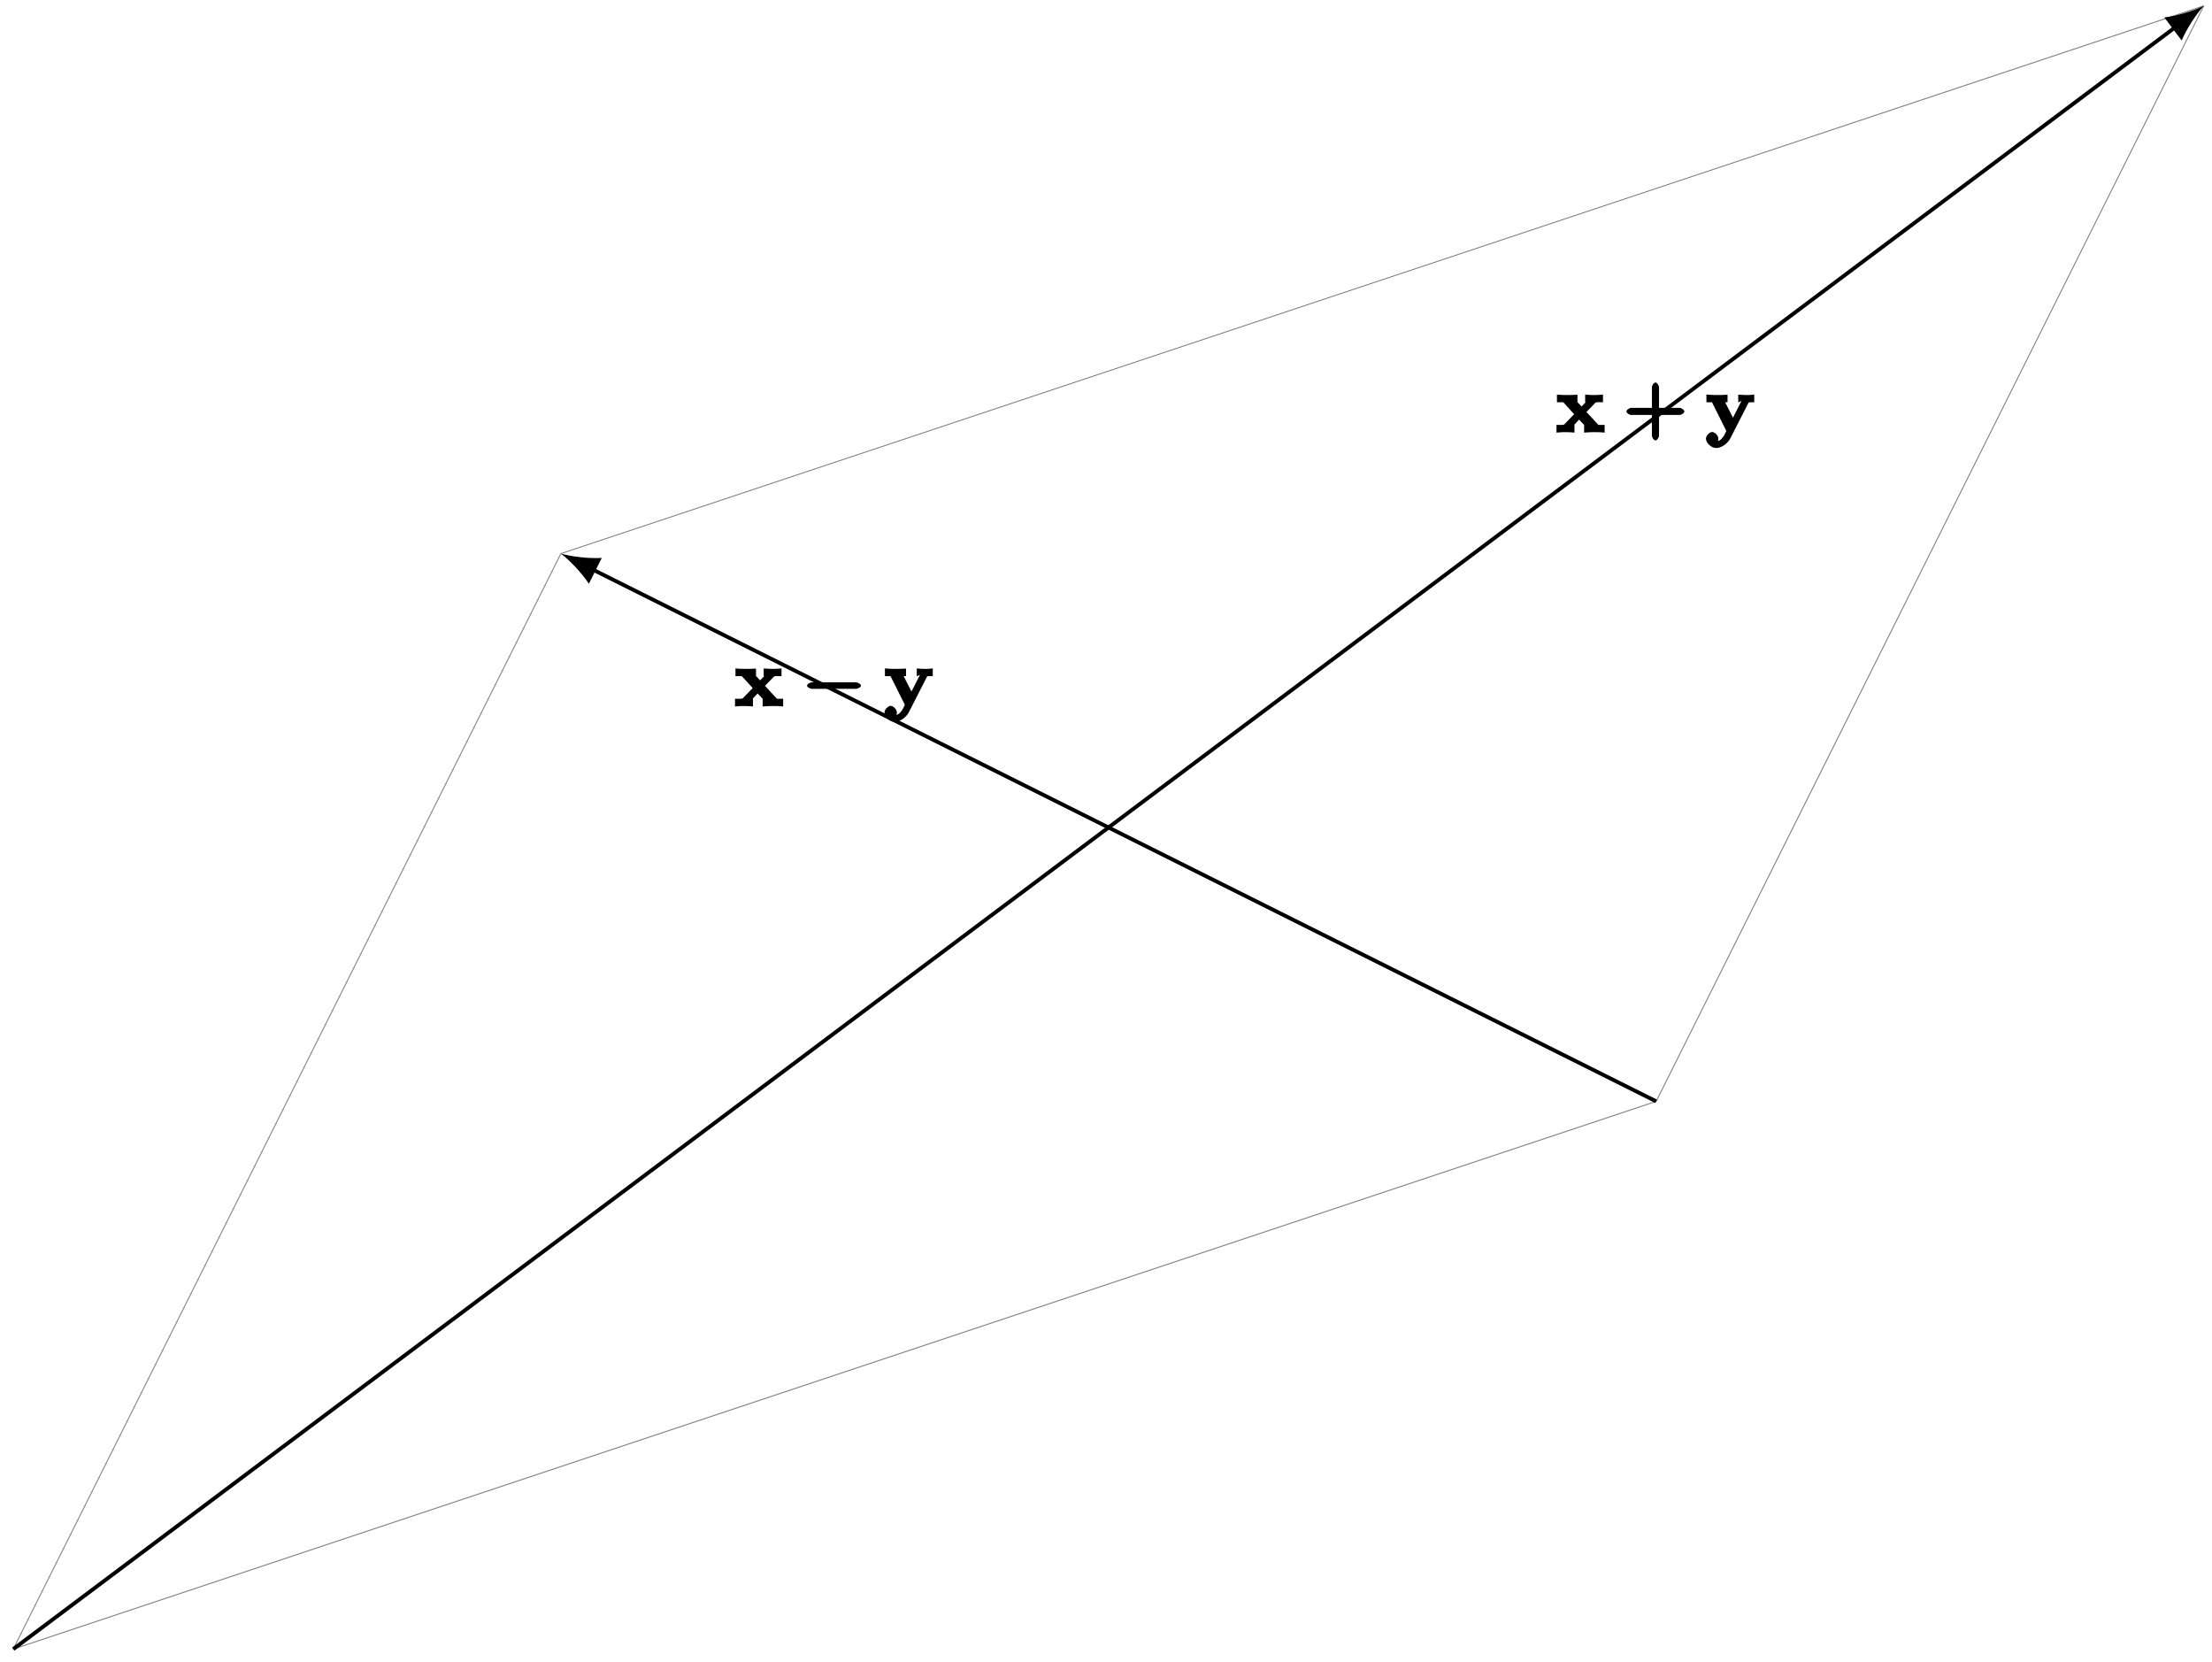
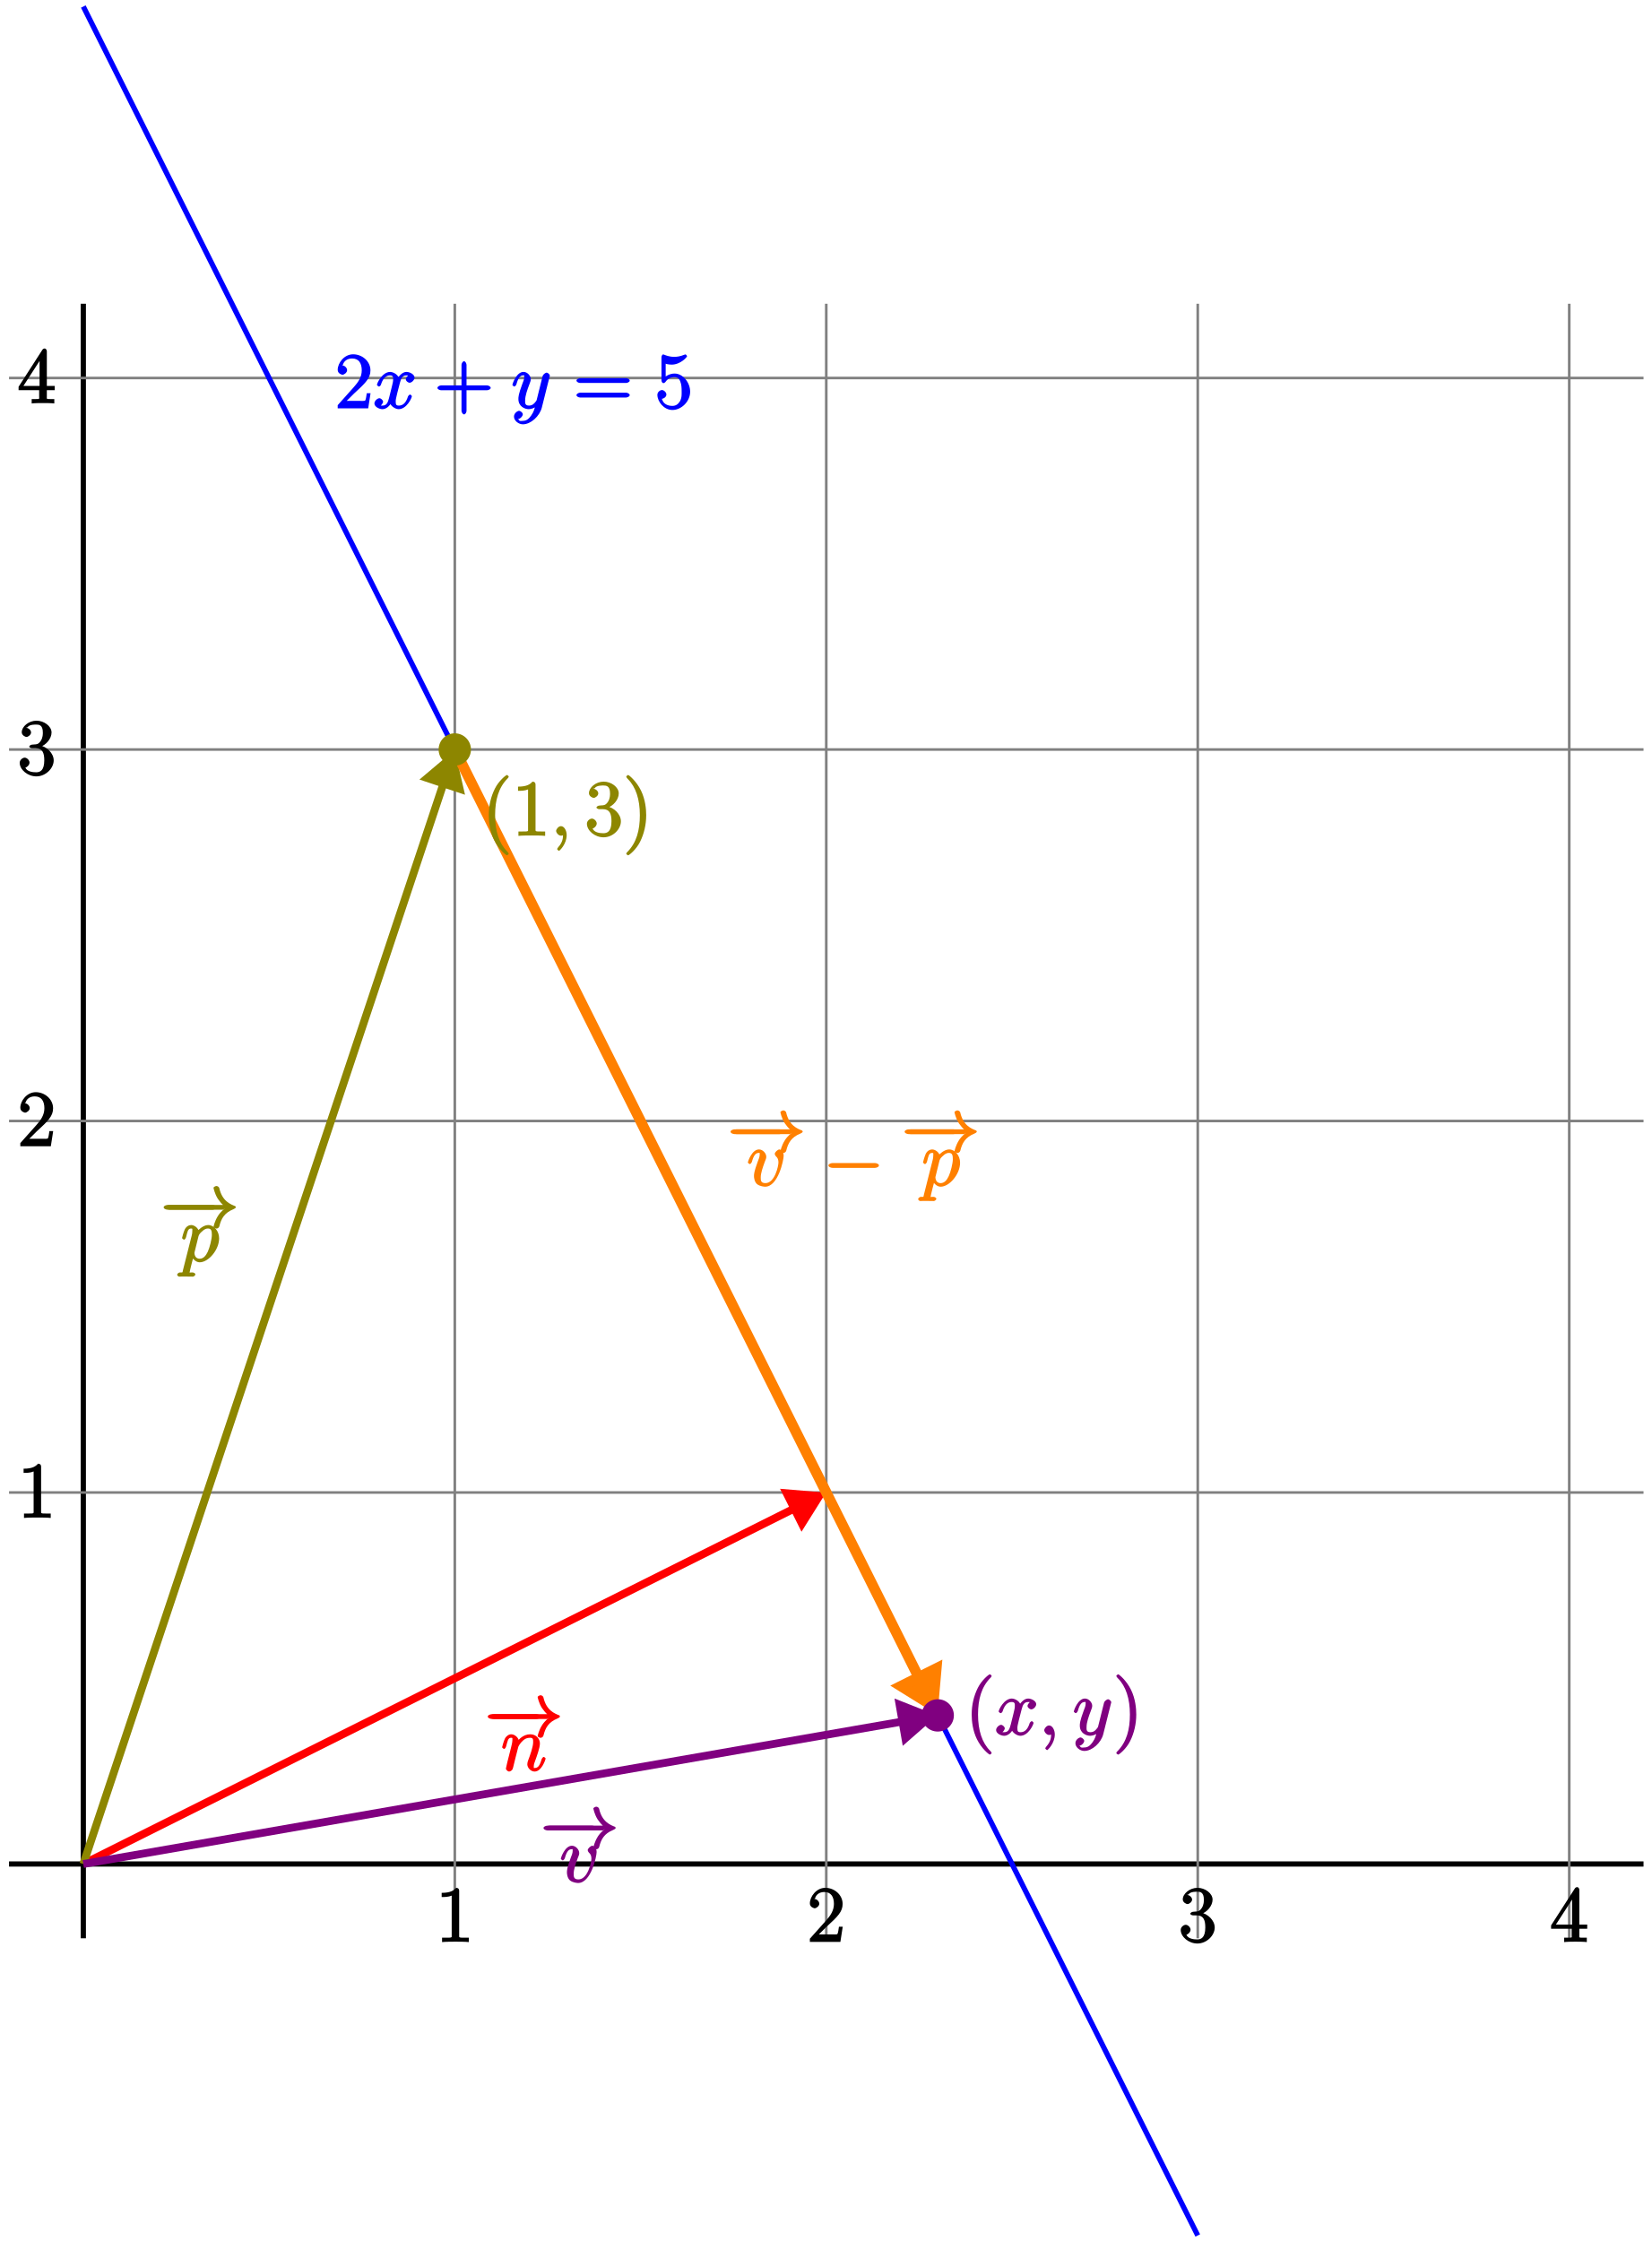
- <svg xmlns="http://www.w3.org/2000/svg" xmlns:xlink="http://www.w3.org/1999/xlink" width="229pt" height="172pt" viewBox="0 0 229 172" version="1.1">
+ <svg xmlns="http://www.w3.org/2000/svg" xmlns:xlink="http://www.w3.org/1999/xlink" width="252pt" height="342pt" viewBox="0 0 252 342" version="1.1">
  <defs>
    <g>
      <symbol overflow="visible" id="glyph0-0">
        <path style="stroke:none;" d="" />
      </symbol>
      <symbol overflow="visible" id="glyph0-1">
-         <path style="stroke:none;" d="M 3.062 -2 L 4.078 -3.047 C 4.203 -3.172 4.344 -3.125 4.891 -3.125 L 4.891 -3.922 C 4.516 -3.875 4.156 -3.875 4 -3.875 C 3.922 -3.875 3.469 -3.875 3.047 -3.922 L 3.047 -3.125 C 3.266 -3.125 3.266 -3.281 3.266 -3.234 C 3.266 -3.219 3.25 -3.297 3.25 -3.281 L 2.672 -2.688 L 2.266 -3.125 L 2.25 -3.125 L 2.25 -3.906 C 1.656 -3.875 1.547 -3.875 1.156 -3.875 C 1.016 -3.875 0.547 -3.875 0.125 -3.922 L 0.125 -3.125 L 0.781 -3.125 L 1.906 -1.891 L 0.922 -0.875 C 0.828 -0.781 0.859 -0.781 0.359 -0.781 L 0.078 -0.781 L 0.078 0.016 C 0.469 -0.031 0.844 -0.031 0.984 -0.031 C 1.031 -0.031 1.516 -0.031 1.938 0.016 L 1.938 -0.781 C 1.656 -0.781 1.703 -0.766 1.812 -0.688 L 2.422 -1.328 L 2.938 -0.781 L 2.938 0.016 C 3.547 -0.031 3.656 -0.031 4.047 -0.031 C 4.156 -0.031 4.656 -0.031 5.062 0.016 L 5.062 -0.781 L 4.422 -0.781 L 3.172 -2.125 Z M 3.062 -2 " />
+         <path style="stroke:none;" d="M 3.594 -7.812 C 3.594 -8.078 3.438 -8.25 3.125 -8.25 C 2.797 -7.875 2.312 -7.484 0.922 -7.484 L 0.922 -6.844 C 1.359 -6.844 1.953 -6.844 2.453 -7.062 L 2.453 -1.062 C 2.453 -0.641 2.578 -0.641 1.531 -0.641 L 0.984 -0.641 L 0.984 0.031 C 1.484 -0.031 2.641 -0.031 3.031 -0.031 C 3.438 -0.031 4.578 -0.031 5.062 0.031 L 5.062 -0.641 L 4.531 -0.641 C 3.484 -0.641 3.594 -0.641 3.594 -1.062 Z M 3.594 -7.812 " />
      </symbol>
      <symbol overflow="visible" id="glyph0-2">
-         <path style="stroke:none;" d="M 4.422 -3.016 C 4.5 -3.141 4.422 -3.125 5.047 -3.125 L 5.047 -3.922 C 4.609 -3.875 4.594 -3.875 4.25 -3.875 C 4.188 -3.875 3.766 -3.875 3.391 -3.922 L 3.391 -3.125 C 3.531 -3.125 3.719 -3.312 3.719 -3.234 C 3.719 -3.203 3.734 -3.281 3.719 -3.25 L 2.844 -1.531 L 2.031 -3.125 L 2.281 -3.125 L 2.281 -3.906 C 1.688 -3.875 1.516 -3.875 1.172 -3.875 C 0.984 -3.875 0.562 -3.875 0.094 -3.922 L 0.094 -3.125 L 0.672 -3.125 L 2.156 -0.156 C 1.844 0.5 1.828 0.453 1.766 0.531 C 1.469 0.922 1.234 0.906 1.094 0.906 C 1.031 0.906 1 0.891 1.328 1.031 C 1.219 1.094 1.328 0.812 1.328 0.625 C 1.328 0.312 0.953 -0.047 0.688 -0.047 C 0.438 -0.047 0.047 0.312 0.047 0.641 C 0.047 1.062 0.578 1.609 1.094 1.609 C 1.859 1.609 2.438 0.875 2.547 0.656 Z M 4.422 -3.016 " />
+         <path style="stroke:none;" d="M 5.266 -2.312 L 4.859 -2.312 C 4.797 -1.953 4.75 -1.406 4.625 -1.203 C 4.547 -1.094 3.984 -1.141 3.625 -1.141 L 1.406 -1.141 L 1.516 -0.891 C 1.844 -1.156 2.562 -1.922 2.875 -2.219 C 4.703 -3.891 5.422 -4.609 5.422 -5.797 C 5.422 -7.172 4.172 -8.25 2.781 -8.25 C 1.406 -8.25 0.422 -6.906 0.422 -5.875 C 0.422 -5.266 1.109 -5.125 1.141 -5.125 C 1.406 -5.125 1.859 -5.453 1.859 -5.828 C 1.859 -6.172 1.484 -6.547 1.141 -6.547 C 1.047 -6.547 1.016 -6.547 1.203 -6.609 C 1.359 -7.203 1.859 -7.609 2.625 -7.609 C 3.641 -7.609 4.094 -6.891 4.094 -5.797 C 4.094 -4.781 3.562 -4 2.875 -3.234 L 0.422 -0.484 L 0.422 0 L 5.078 0 L 5.438 -2.312 Z M 5.266 -2.312 " />
+       </symbol>
+       <symbol overflow="visible" id="glyph0-3">
+         <path style="stroke:none;" d="M 2.203 -4.594 C 2 -4.578 1.781 -4.406 1.781 -4.297 C 1.781 -4.188 2.016 -4.047 2.219 -4.047 L 2.766 -4.047 C 3.797 -4.047 4.078 -3.344 4.078 -2.203 C 4.078 -0.641 3.438 -0.375 2.844 -0.375 C 2.266 -0.375 1.453 -0.484 1.188 -1.094 C 1.328 -1.078 1.828 -1.438 1.828 -1.859 C 1.828 -2.219 1.422 -2.609 1.094 -2.609 C 0.797 -2.609 0.328 -2.281 0.328 -1.828 C 0.328 -0.766 1.547 0.25 2.875 0.25 C 4.297 0.25 5.516 -0.984 5.516 -2.188 C 5.516 -3.281 4.469 -4.297 3.328 -4.5 L 3.328 -4.203 C 4.359 -4.5 5.188 -5.516 5.188 -6.453 C 5.188 -7.406 4.047 -8.25 2.891 -8.25 C 1.703 -8.25 0.641 -7.359 0.641 -6.484 C 0.641 -6.016 1.188 -5.766 1.359 -5.766 C 1.609 -5.766 2.062 -6.094 2.062 -6.453 C 2.062 -6.844 1.609 -7.156 1.344 -7.156 C 1.281 -7.156 1.25 -7.156 1.531 -7.25 C 1.781 -7.703 2.797 -7.656 2.859 -7.656 C 3.25 -7.656 3.859 -7.625 3.859 -6.453 C 3.859 -6.234 3.875 -5.672 3.531 -5.156 C 3.172 -4.625 2.875 -4.641 2.562 -4.625 Z M 2.203 -4.594 " />
+       </symbol>
+       <symbol overflow="visible" id="glyph0-4">
+         <path style="stroke:none;" d="M 4.469 -7.922 C 4.469 -8.156 4.312 -8.359 4.141 -8.359 C 4.047 -8.359 3.891 -8.312 3.797 -8.172 L 0.156 -2.516 L 0.156 -2 L 3.297 -2 L 3.297 -1.047 C 3.297 -0.609 3.438 -0.641 2.562 -0.641 L 2.156 -0.641 L 2.156 0.031 C 2.609 -0.031 3.547 -0.031 3.891 -0.031 C 4.219 -0.031 5.172 -0.031 5.609 0.031 L 5.609 -0.641 L 5.219 -0.641 C 4.344 -0.641 4.469 -0.609 4.469 -1.047 L 4.469 -2 L 5.672 -2 L 5.672 -2.641 L 4.469 -2.641 Z M 3.359 -7 L 3.359 -2.641 L 0.891 -2.641 L 3.641 -6.891 Z M 3.359 -7 " />
+       </symbol>
+       <symbol overflow="visible" id="glyph0-5">
+         <path style="stroke:none;" d="M 4.766 -2.766 L 8.062 -2.766 C 8.234 -2.766 8.609 -2.906 8.609 -3.125 C 8.609 -3.344 8.25 -3.5 8.062 -3.5 L 4.922 -3.5 L 4.922 -6.641 C 4.922 -6.812 4.766 -7.188 4.547 -7.188 C 4.328 -7.188 4.156 -6.828 4.156 -6.641 L 4.156 -3.5 L 1.031 -3.5 C 0.859 -3.5 0.484 -3.344 0.484 -3.125 C 0.484 -2.906 0.844 -2.766 1.031 -2.766 L 4.156 -2.766 L 4.156 0.391 C 4.156 0.562 4.328 0.922 4.547 0.922 C 4.766 0.922 4.922 0.578 4.922 0.391 L 4.922 -2.766 Z M 4.766 -2.766 " />
+       </symbol>
+       <symbol overflow="visible" id="glyph0-6">
+         <path style="stroke:none;" d="M 8.062 -3.875 C 8.234 -3.875 8.609 -4.016 8.609 -4.234 C 8.609 -4.453 8.25 -4.609 8.062 -4.609 L 1.031 -4.609 C 0.859 -4.609 0.484 -4.453 0.484 -4.25 C 0.484 -4.016 0.844 -3.875 1.031 -3.875 Z M 8.062 -1.656 C 8.234 -1.656 8.609 -1.797 8.609 -2.016 C 8.609 -2.234 8.25 -2.391 8.062 -2.391 L 1.031 -2.391 C 0.859 -2.391 0.484 -2.234 0.484 -2.016 C 0.484 -1.797 0.844 -1.656 1.031 -1.656 Z M 8.062 -1.656 " />
+       </symbol>
+       <symbol overflow="visible" id="glyph0-7">
+         <path style="stroke:none;" d="M 1.531 -6.844 C 2.047 -6.688 2.469 -6.672 2.594 -6.672 C 3.938 -6.672 4.953 -7.812 4.953 -7.969 C 4.953 -8.016 4.781 -8.234 4.703 -8.234 C 4.688 -8.234 4.656 -8.234 4.547 -8.188 C 3.891 -7.906 3.312 -7.859 3 -7.859 C 2.219 -7.859 1.656 -8.109 1.422 -8.203 C 1.344 -8.234 1.312 -8.234 1.297 -8.234 C 1.203 -8.234 1.047 -8.016 1.047 -7.812 L 1.047 -4.266 C 1.047 -4.047 1.203 -3.844 1.344 -3.844 C 1.406 -3.844 1.531 -3.891 1.656 -4.031 C 1.984 -4.516 2.438 -4.766 3.031 -4.766 C 3.672 -4.766 3.812 -4.328 3.906 -4.125 C 4.109 -3.656 4.125 -3.078 4.125 -2.625 C 4.125 -2.156 4.172 -1.594 3.844 -1.047 C 3.578 -0.625 3.234 -0.375 2.703 -0.375 C 1.906 -0.375 1.297 -0.75 1.141 -1.391 C 0.984 -1.453 1.047 -1.453 1.109 -1.453 C 1.312 -1.453 1.797 -1.703 1.797 -2.109 C 1.797 -2.453 1.406 -2.797 1.109 -2.797 C 0.891 -2.797 0.422 -2.531 0.422 -2.062 C 0.422 -1.047 1.406 0.25 2.719 0.25 C 4.078 0.25 5.422 -1.031 5.422 -2.547 C 5.422 -3.969 4.297 -5.312 3.047 -5.312 C 2.359 -5.312 1.719 -4.953 1.406 -4.625 L 1.688 -4.516 L 1.688 -6.797 Z M 1.531 -6.844 " />
+       </symbol>
+       <symbol overflow="visible" id="glyph0-8">
+         <path style="stroke:none;" d="M 4.047 2.766 C 4.047 2.719 4 2.594 3.797 2.391 C 2.594 1.188 1.969 -0.688 1.969 -3.125 C 1.969 -5.438 2.484 -7.328 3.875 -8.734 C 4 -8.844 4.047 -8.984 4.047 -9.016 C 4.047 -9.078 3.828 -9.266 3.781 -9.266 C 3.625 -9.266 2.516 -8.359 1.938 -7.188 C 1.328 -5.969 1 -4.594 1 -3.125 C 1 -2.062 1.172 -0.641 1.797 0.641 C 2.5 2.078 3.641 3 3.781 3 C 3.828 3 4.047 2.828 4.047 2.766 Z M 4.047 2.766 " />
+       </symbol>
+       <symbol overflow="visible" id="glyph0-9">
+         <path style="stroke:none;" d="M 3.531 -3.125 C 3.531 -4.031 3.406 -5.516 2.734 -6.891 C 2.031 -8.328 0.891 -9.266 0.766 -9.266 C 0.719 -9.266 0.484 -9.078 0.484 -9.016 C 0.484 -8.984 0.531 -8.844 0.734 -8.641 C 1.938 -7.438 2.562 -5.562 2.562 -3.125 C 2.562 -0.812 2.047 1.078 0.656 2.484 C 0.531 2.594 0.484 2.719 0.484 2.766 C 0.484 2.828 0.719 3 0.766 3 C 0.922 3 2.016 2.109 2.594 0.938 C 3.203 -0.281 3.531 -1.688 3.531 -3.125 Z M 3.531 -3.125 " />
      </symbol>
      <symbol overflow="visible" id="glyph1-0">
        <path style="stroke:none;" d="" />
      </symbol>
      <symbol overflow="visible" id="glyph1-1">
-         <path style="stroke:none;" d="M 5.562 -1.812 C 5.703 -1.812 6.078 -1.953 6.078 -2.141 C 6.078 -2.328 5.703 -2.484 5.562 -2.484 L 1 -2.484 C 0.875 -2.484 0.5 -2.328 0.5 -2.141 C 0.5 -1.953 0.875 -1.812 1 -1.812 Z M 5.562 -1.812 " />
+         <path style="stroke:none;" d="M 5.672 -5.172 C 5.281 -5.109 4.969 -4.656 4.969 -4.438 C 4.969 -4.141 5.359 -3.906 5.531 -3.906 C 5.891 -3.906 6.297 -4.359 6.297 -4.688 C 6.297 -5.188 5.562 -5.562 5.062 -5.562 C 4.344 -5.562 3.766 -4.703 3.656 -4.469 L 3.984 -4.469 C 3.703 -5.359 2.812 -5.562 2.594 -5.562 C 1.375 -5.562 0.562 -3.844 0.562 -3.578 C 0.562 -3.531 0.781 -3.328 0.859 -3.328 C 0.953 -3.328 1.094 -3.438 1.156 -3.578 C 1.562 -4.922 2.219 -5.031 2.562 -5.031 C 3.094 -5.031 3.031 -4.672 3.031 -4.391 C 3.031 -4.125 2.969 -3.844 2.828 -3.281 L 2.422 -1.641 C 2.234 -0.922 2.062 -0.422 1.422 -0.422 C 1.359 -0.422 1.172 -0.375 0.922 -0.531 L 0.812 -0.281 C 1.25 -0.359 1.5 -0.859 1.5 -1 C 1.5 -1.25 1.156 -1.547 0.938 -1.547 C 0.641 -1.547 0.172 -1.141 0.172 -0.75 C 0.172 -0.25 0.891 0.125 1.406 0.125 C 1.984 0.125 2.5 -0.375 2.75 -0.859 L 2.469 -0.969 C 2.672 -0.266 3.438 0.125 3.875 0.125 C 5.094 0.125 5.891 -1.594 5.891 -1.859 C 5.891 -1.906 5.688 -2.109 5.625 -2.109 C 5.516 -2.109 5.328 -1.906 5.297 -1.812 C 4.969 -0.75 4.453 -0.422 3.906 -0.422 C 3.484 -0.422 3.422 -0.578 3.422 -1.062 C 3.422 -1.328 3.469 -1.516 3.656 -2.312 L 4.078 -3.938 C 4.25 -4.656 4.5 -5.031 5.062 -5.031 C 5.078 -5.031 5.297 -5.062 5.547 -4.906 Z M 5.672 -5.172 " />
+       </symbol>
+       <symbol overflow="visible" id="glyph1-2">
+         <path style="stroke:none;" d="M 3.031 1.094 C 2.703 1.547 2.359 1.906 1.766 1.906 C 1.625 1.906 1.203 2.031 1.109 1.703 C 0.906 1.641 0.969 1.641 0.984 1.641 C 1.344 1.641 1.75 1.188 1.75 0.906 C 1.75 0.641 1.359 0.375 1.188 0.375 C 0.984 0.375 0.406 0.688 0.406 1.266 C 0.406 1.875 1.094 2.438 1.766 2.438 C 2.969 2.438 4.328 1.188 4.656 -0.125 L 5.828 -4.797 C 5.844 -4.859 5.875 -4.922 5.875 -5 C 5.875 -5.172 5.562 -5.453 5.391 -5.453 C 5.281 -5.453 4.859 -5.25 4.766 -4.891 L 3.891 -1.375 C 3.828 -1.156 3.875 -1.25 3.781 -1.109 C 3.531 -0.781 3.266 -0.422 2.688 -0.422 C 2.016 -0.422 2.109 -0.922 2.109 -1.25 C 2.109 -1.922 2.438 -2.844 2.766 -3.703 C 2.891 -4.047 2.969 -4.219 2.969 -4.453 C 2.969 -4.953 2.453 -5.562 1.859 -5.562 C 0.766 -5.562 0.156 -3.688 0.156 -3.578 C 0.156 -3.531 0.375 -3.328 0.453 -3.328 C 0.562 -3.328 0.734 -3.531 0.781 -3.688 C 1.062 -4.703 1.359 -5.031 1.828 -5.031 C 1.938 -5.031 1.969 -5.172 1.969 -4.781 C 1.969 -4.469 1.844 -4.125 1.656 -3.672 C 1.078 -2.109 1.078 -1.703 1.078 -1.422 C 1.078 -0.281 2.062 0.125 2.656 0.125 C 3 0.125 3.531 -0.031 3.844 -0.344 L 3.688 -0.516 C 3.516 0.141 3.438 0.5 3.031 1.094 Z M 3.031 1.094 " />
+       </symbol>
+       <symbol overflow="visible" id="glyph1-3">
+         <path style="stroke:none;" d="M 2.625 -3.641 C 2.641 -3.719 2.891 -4.203 3.328 -4.594 C 3.641 -4.875 3.938 -5.031 4.406 -5.031 C 4.891 -5.031 4.891 -4.812 4.891 -4.344 C 4.891 -3.656 4.406 -2.297 4.156 -1.656 C 4.047 -1.359 4 -1.203 4 -0.984 C 4 -0.453 4.531 0.125 5.109 0.125 C 6.219 0.125 6.797 -1.781 6.797 -1.859 C 6.797 -1.906 6.594 -2.109 6.516 -2.109 C 6.406 -2.109 6.234 -1.922 6.172 -1.719 C 5.891 -0.734 5.609 -0.422 5.141 -0.422 C 5.016 -0.422 4.984 -0.281 4.984 -0.656 C 4.984 -0.953 5.109 -1.312 5.188 -1.484 C 5.422 -2.141 5.922 -3.484 5.922 -4.156 C 5.922 -4.875 5.359 -5.562 4.453 -5.562 C 3.375 -5.562 2.703 -4.766 2.484 -4.469 L 2.766 -4.359 C 2.719 -5.047 2.078 -5.562 1.547 -5.562 C 1.172 -5.562 0.781 -5.297 0.578 -4.891 C 0.375 -4.453 0.156 -3.641 0.156 -3.578 C 0.156 -3.531 0.375 -3.328 0.453 -3.328 C 0.547 -3.328 0.719 -3.484 0.781 -3.766 C 0.984 -4.5 1.047 -5.031 1.516 -5.031 C 1.797 -5.031 1.719 -4.984 1.719 -4.625 C 1.719 -4.359 1.609 -3.891 1.516 -3.531 L 1.188 -2.234 C 1.141 -2.016 1 -1.469 0.938 -1.25 C 0.859 -0.938 0.734 -0.375 0.734 -0.328 C 0.734 -0.156 1.031 0.125 1.203 0.125 C 1.344 0.125 1.625 0.016 1.75 -0.234 C 1.797 -0.328 1.906 -0.75 1.953 -0.984 L 2.219 -2.062 Z M 2.625 -3.641 " />
+       </symbol>
+       <symbol overflow="visible" id="glyph1-4">
+         <path style="stroke:none;" d="M 0.344 1.375 C 0.266 1.734 0.375 1.672 -0.109 1.672 C -0.25 1.672 -0.531 1.828 -0.531 2.062 C -0.531 2.078 -0.359 2.312 -0.234 2.312 C -0.078 2.312 0.094 2.297 0.25 2.297 L 0.766 2.297 C 1.016 2.297 1.625 2.312 1.875 2.312 C 1.953 2.312 2.25 2.172 2.25 1.953 C 2.25 1.828 2.016 1.672 1.812 1.672 C 1.25 1.672 1.375 1.75 1.375 1.656 C 1.375 1.5 1.906 -0.547 1.984 -0.828 L 1.656 -0.828 C 1.797 -0.484 2.281 0.125 2.906 0.125 C 4.25 0.125 5.875 -1.781 5.875 -3.531 C 5.875 -4.641 5.094 -5.562 4.203 -5.562 C 3.438 -5.562 2.672 -4.781 2.531 -4.609 L 2.812 -4.5 C 2.719 -5.109 2.094 -5.562 1.609 -5.562 C 1.266 -5.562 0.875 -5.359 0.641 -4.906 C 0.438 -4.469 0.219 -3.641 0.219 -3.578 C 0.219 -3.531 0.438 -3.328 0.516 -3.328 C 0.609 -3.328 0.781 -3.484 0.844 -3.766 C 1.031 -4.469 1.094 -5.031 1.578 -5.031 C 1.859 -5.031 1.781 -4.984 1.781 -4.625 C 1.781 -4.344 1.75 -4.219 1.703 -4 Z M 2.734 -3.875 C 2.828 -4.203 3.109 -4.453 3.297 -4.609 C 3.438 -4.734 3.719 -5.031 4.172 -5.031 C 4.703 -5.031 4.766 -4.656 4.766 -4.031 C 4.766 -3.453 4.438 -2.109 4.141 -1.484 C 3.844 -0.844 3.453 -0.422 2.906 -0.422 C 2.094 -0.422 2.109 -1.297 2.109 -1.344 C 2.109 -1.375 2.141 -1.469 2.156 -1.531 Z M 2.734 -3.875 " />
+       </symbol>
+       <symbol overflow="visible" id="glyph1-5">
+         <path style="stroke:none;" d="M 5.625 -4.609 C 5.625 -5.359 5.078 -5.562 4.984 -5.562 C 4.703 -5.562 4.266 -5.125 4.266 -4.891 C 4.266 -4.75 4.406 -4.547 4.453 -4.5 C 4.562 -4.406 4.828 -4.188 4.828 -3.562 C 4.828 -3.062 4.281 -0.422 2.844 -0.422 C 2.109 -0.422 2.125 -0.875 2.125 -1.312 C 2.125 -1.906 2.406 -2.75 2.719 -3.609 C 2.922 -4.094 2.969 -4.219 2.969 -4.453 C 2.969 -4.953 2.453 -5.562 1.859 -5.562 C 0.766 -5.562 0.156 -3.688 0.156 -3.578 C 0.156 -3.531 0.375 -3.328 0.453 -3.328 C 0.562 -3.328 0.734 -3.531 0.781 -3.688 C 1.062 -4.719 1.375 -5.031 1.828 -5.031 C 1.938 -5.031 1.969 -5.172 1.969 -4.781 C 1.969 -4.469 1.844 -4.125 1.656 -3.672 C 1.094 -2.141 1.094 -1.766 1.094 -1.484 C 1.094 -1.219 1.172 -0.625 1.547 -0.281 C 1.969 0.078 2.688 0.125 2.797 0.125 C 4.781 0.125 5.625 -3.938 5.625 -4.609 Z M 5.625 -4.609 " />
+       </symbol>
+       <symbol overflow="visible" id="glyph1-6">
+         <path style="stroke:none;" d="M 2.484 -0.094 C 2.484 -0.781 2.109 -1.453 1.609 -1.453 C 1.234 -1.453 0.875 -0.984 0.875 -0.734 C 0.875 -0.469 1.219 0 1.625 0 C 1.781 0 2.016 -0.078 2.125 -0.188 C 2.156 -0.219 2.062 -0.172 2.062 -0.172 C 2.094 -0.172 1.922 -0.156 1.922 -0.094 C 1.922 0.297 1.906 0.969 1.203 1.75 C 1.078 1.891 1.031 2.016 1.031 2.047 C 1.031 2.109 1.25 2.312 1.312 2.312 C 1.406 2.312 2.484 1.281 2.484 -0.094 Z M 2.484 -0.094 " />
      </symbol>
      <symbol overflow="visible" id="glyph2-0">
        <path style="stroke:none;" d="" />
      </symbol>
      <symbol overflow="visible" id="glyph2-1">
-         <path style="stroke:none;" d="M 3.469 -1.812 L 5.812 -1.812 C 5.922 -1.812 6.281 -1.984 6.281 -2.172 C 6.281 -2.359 5.922 -2.547 5.812 -2.547 L 3.656 -2.547 L 3.656 -4.703 C 3.656 -4.828 3.469 -5.172 3.297 -5.172 C 3.109 -5.172 2.922 -4.828 2.922 -4.703 L 2.922 -2.547 L 0.75 -2.547 C 0.641 -2.547 0.281 -2.359 0.281 -2.172 C 0.281 -1.984 0.641 -1.812 0.75 -1.812 L 2.922 -1.812 L 2.922 0.359 C 2.922 0.469 3.109 0.828 3.297 0.828 C 3.469 0.828 3.656 0.469 3.656 0.359 L 3.656 -1.812 Z M 3.469 -1.812 " />
+         <path style="stroke:none;" d="M 7.875 -2.75 C 8.078 -2.75 8.484 -2.875 8.484 -3.125 C 8.484 -3.359 8.078 -3.484 7.875 -3.484 L 1.406 -3.484 C 1.203 -3.484 0.781 -3.359 0.781 -3.125 C 0.781 -2.875 1.203 -2.75 1.406 -2.75 Z M 7.875 -2.75 " />
+       </symbol>
+       <symbol overflow="visible" id="glyph2-2">
+         <path style="stroke:none;" d="M 9.828 -2.969 C 9.172 -2.469 8.844 -1.984 8.75 -1.828 C 8.219 -1 8.062 -0.156 8.062 -0.141 C 8.062 0 8.406 0.125 8.5 0.125 C 8.703 0.125 8.906 -0.031 8.953 -0.234 C 9.234 -1.406 9.734 -2.281 11.094 -2.828 C 11.234 -2.875 11.469 -3.031 11.469 -3.125 C 11.469 -3.203 11.328 -3.328 11.422 -3.281 C 10.656 -3.578 9.391 -4.047 8.938 -6.062 C 8.906 -6.203 8.703 -6.375 8.5 -6.375 C 8.406 -6.375 8.062 -6.234 8.062 -6.094 C 8.062 -6.078 8.219 -5.219 8.719 -4.422 C 8.969 -4.062 9.312 -3.641 9.516 -3.484 L 1.094 -3.484 C 0.875 -3.484 0.453 -3.359 0.453 -3.125 C 0.453 -2.875 0.875 -2.75 1.094 -2.75 L 9.516 -2.75 Z M 9.828 -2.969 " />
      </symbol>
    </g>
  </defs>
  <g id="surface1">
-     <path style="fill:none;stroke-width:0.1;stroke-linecap:butt;stroke-linejoin:round;stroke:rgb(50%,50%,50%);stroke-opacity:1;stroke-miterlimit:10;" d="M -0.002 -0.001 L 56.693 113.389 " transform="matrix(1,0,0,-1,1.373,170.69)" />
-     <path style="fill:none;stroke-width:0.1;stroke-linecap:butt;stroke-linejoin:round;stroke:rgb(50%,50%,50%);stroke-opacity:1;stroke-miterlimit:10;" d="M -0.002 -0.001 L 170.084 56.694 " transform="matrix(1,0,0,-1,1.373,170.69)" />
-     <path style="fill:none;stroke-width:0.1;stroke-linecap:butt;stroke-linejoin:round;stroke:rgb(50%,50%,50%);stroke-opacity:1;stroke-miterlimit:10;" d="M 170.084 56.694 L 226.775 170.085 " transform="matrix(1,0,0,-1,1.373,170.69)" />
-     <path style="fill:none;stroke-width:0.1;stroke-linecap:butt;stroke-linejoin:round;stroke:rgb(50%,50%,50%);stroke-opacity:1;stroke-miterlimit:10;" d="M 56.693 113.389 L 226.775 170.085 " transform="matrix(1,0,0,-1,1.373,170.69)" />
-     <path style="fill:none;stroke-width:0.399;stroke-linecap:butt;stroke-linejoin:round;stroke:rgb(0%,0%,0%);stroke-opacity:1;stroke-miterlimit:10;" d="M 170.084 56.694 L 59.9 111.784 " transform="matrix(1,0,0,-1,1.373,170.69)" />
-     <path style=" stroke:none;fill-rule:nonzero;fill:rgb(0%,0%,0%);fill-opacity:1;" d="M 58.066 57.301 C 58.93 57.953 60.207 59.262 60.965 60.422 L 62.301 57.746 C 60.918 57.836 59.105 57.598 58.066 57.301 " />
-     <g style="fill:rgb(0%,0%,0%);fill-opacity:1;">
-       <use xlink:href="#glyph0-1" x="76.016" y="73.107" />
-     </g>
-     <g style="fill:rgb(0%,0%,0%);fill-opacity:1;">
-       <use xlink:href="#glyph1-1" x="83.051" y="73.107" />
-     </g>
-     <g style="fill:rgb(0%,0%,0%);fill-opacity:1;">
-       <use xlink:href="#glyph0-2" x="91.52" y="73.107" />
-     </g>
-     <path style="fill:none;stroke-width:0.399;stroke-linecap:butt;stroke-linejoin:round;stroke:rgb(0%,0%,0%);stroke-opacity:1;stroke-miterlimit:10;" d="M -0.002 -0.001 L 223.908 167.932 " transform="matrix(1,0,0,-1,1.373,170.69)" />
-     <path style=" stroke:none;fill-rule:nonzero;fill:rgb(0%,0%,0%);fill-opacity:1;" d="M 228.148 0.605 C 227.18 1.086 225.441 1.645 224.066 1.805 L 225.859 4.195 C 226.398 2.918 227.418 1.402 228.148 0.605 " />
-     <g style="fill:rgb(0%,0%,0%);fill-opacity:1;">
-       <use xlink:href="#glyph0-1" x="161.06" y="44.761" />
-     </g>
-     <g style="fill:rgb(0%,0%,0%);fill-opacity:1;">
-       <use xlink:href="#glyph2-1" x="168.095" y="44.761" />
-     </g>
-     <g style="fill:rgb(0%,0%,0%);fill-opacity:1;">
-       <use xlink:href="#glyph0-2" x="176.564" y="44.761" />
+     <path style="fill:none;stroke-width:0.797;stroke-linecap:butt;stroke-linejoin:miter;stroke:rgb(0%,0%,0%);stroke-opacity:1;stroke-miterlimit:10;" d="M -0.001 -11.338 L -0.001 238.111 " transform="matrix(1,0,0,-1,12.716,284.463)" />
+     <path style="fill:none;stroke-width:0.797;stroke-linecap:butt;stroke-linejoin:miter;stroke:rgb(0%,0%,0%);stroke-opacity:1;stroke-miterlimit:10;" d="M -11.337 -0.002 L 238.112 -0.002 " transform="matrix(1,0,0,-1,12.716,284.463)" />
+     <path style="fill:none;stroke-width:0.399;stroke-linecap:butt;stroke-linejoin:miter;stroke:rgb(50%,50%,50%);stroke-opacity:1;stroke-miterlimit:10;" d="M 56.694 -11.338 L 56.694 238.111 " transform="matrix(1,0,0,-1,12.716,284.463)" />
+     <path style="fill:none;stroke-width:0.399;stroke-linecap:butt;stroke-linejoin:miter;stroke:rgb(50%,50%,50%);stroke-opacity:1;stroke-miterlimit:10;" d="M -11.337 56.693 L 238.112 56.693 " transform="matrix(1,0,0,-1,12.716,284.463)" />
+     <g style="fill:rgb(0%,0%,0%);fill-opacity:1;">
+       <use xlink:href="#glyph0-1" x="66.483" y="296.351" />
+     </g>
+     <g style="fill:rgb(0%,0%,0%);fill-opacity:1;">
+       <use xlink:href="#glyph0-1" x="2.679" y="231.622" />
+     </g>
+     <path style="fill:none;stroke-width:0.399;stroke-linecap:butt;stroke-linejoin:miter;stroke:rgb(50%,50%,50%);stroke-opacity:1;stroke-miterlimit:10;" d="M 113.386 -11.338 L 113.386 238.111 " transform="matrix(1,0,0,-1,12.716,284.463)" />
+     <path style="fill:none;stroke-width:0.399;stroke-linecap:butt;stroke-linejoin:miter;stroke:rgb(50%,50%,50%);stroke-opacity:1;stroke-miterlimit:10;" d="M -11.337 113.389 L 238.112 113.389 " transform="matrix(1,0,0,-1,12.716,284.463)" />
+     <g style="fill:rgb(0%,0%,0%);fill-opacity:1;">
+       <use xlink:href="#glyph0-2" x="123.177" y="296.351" />
+     </g>
+     <g style="fill:rgb(0%,0%,0%);fill-opacity:1;">
+       <use xlink:href="#glyph0-2" x="2.679" y="174.928" />
+     </g>
+     <path style="fill:none;stroke-width:0.399;stroke-linecap:butt;stroke-linejoin:miter;stroke:rgb(50%,50%,50%);stroke-opacity:1;stroke-miterlimit:10;" d="M 170.081 -11.338 L 170.081 238.111 " transform="matrix(1,0,0,-1,12.716,284.463)" />
+     <path style="fill:none;stroke-width:0.399;stroke-linecap:butt;stroke-linejoin:miter;stroke:rgb(50%,50%,50%);stroke-opacity:1;stroke-miterlimit:10;" d="M -11.337 170.08 L 238.112 170.08 " transform="matrix(1,0,0,-1,12.716,284.463)" />
+     <g style="fill:rgb(0%,0%,0%);fill-opacity:1;">
+       <use xlink:href="#glyph0-3" x="179.87" y="296.351" />
+     </g>
+     <g style="fill:rgb(0%,0%,0%);fill-opacity:1;">
+       <use xlink:href="#glyph0-3" x="2.679" y="118.234" />
+     </g>
+     <path style="fill:none;stroke-width:0.399;stroke-linecap:butt;stroke-linejoin:miter;stroke:rgb(50%,50%,50%);stroke-opacity:1;stroke-miterlimit:10;" d="M 226.776 -11.338 L 226.776 238.111 " transform="matrix(1,0,0,-1,12.716,284.463)" />
+     <path style="fill:none;stroke-width:0.399;stroke-linecap:butt;stroke-linejoin:miter;stroke:rgb(50%,50%,50%);stroke-opacity:1;stroke-miterlimit:10;" d="M -11.337 226.775 L 238.112 226.775 " transform="matrix(1,0,0,-1,12.716,284.463)" />
+     <g style="fill:rgb(0%,0%,0%);fill-opacity:1;">
+       <use xlink:href="#glyph0-4" x="236.564" y="296.351" />
+     </g>
+     <g style="fill:rgb(0%,0%,0%);fill-opacity:1;">
+       <use xlink:href="#glyph0-4" x="2.679" y="61.541" />
+     </g>
+     <path style="fill:none;stroke-width:0.797;stroke-linecap:butt;stroke-linejoin:miter;stroke:rgb(0%,0%,100%);stroke-opacity:1;stroke-miterlimit:10;" d="M -0.001 283.467 L 170.081 -56.693 " transform="matrix(1,0,0,-1,12.716,284.463)" />
+     <g style="fill:rgb(0%,0%,100%);fill-opacity:1;">
+       <use xlink:href="#glyph0-2" x="51.115" y="62.318" />
+     </g>
+     <g style="fill:rgb(0%,0%,100%);fill-opacity:1;">
+       <use xlink:href="#glyph1-1" x="56.968" y="62.318" />
+     </g>
+     <g style="fill:rgb(0%,0%,100%);fill-opacity:1;">
+       <use xlink:href="#glyph0-5" x="66.277" y="62.318" />
+     </g>
+     <g style="fill:rgb(0%,0%,100%);fill-opacity:1;">
+       <use xlink:href="#glyph1-2" x="78.038" y="62.318" />
+     </g>
+     <g style="fill:rgb(0%,0%,100%);fill-opacity:1;">
+       <use xlink:href="#glyph0-6" x="87.496" y="62.318" />
+     </g>
+     <g style="fill:rgb(0%,0%,100%);fill-opacity:1;">
+       <use xlink:href="#glyph0-7" x="99.905" y="62.318" />
+     </g>
+     <path style="fill:none;stroke-width:1.196;stroke-linecap:butt;stroke-linejoin:miter;stroke:rgb(100%,0%,0%);stroke-opacity:1;stroke-miterlimit:10;" d="M -0.001 -0.002 L 108.237 54.119 " transform="matrix(1,0,0,-1,12.716,284.463)" />
+     <path style="fill-rule:nonzero;fill:rgb(100%,0%,0%);fill-opacity:1;stroke-width:1.196;stroke-linecap:butt;stroke-linejoin:miter;stroke:rgb(100%,0%,0%);stroke-opacity:1;stroke-miterlimit:10;" d="M 4.862 -0.001 L 0.597 2.598 L 0.599 -0.001 L 0.598 -2.599 Z M 4.862 -0.001 " transform="matrix(0.89436,-0.44717,-0.44717,-0.89436,120.6862,230.4778)" />
+     <g style="fill:rgb(100%,0%,0%);fill-opacity:1;">
+       <use xlink:href="#glyph2-1" x="73.992" y="265.085" />
+     </g>
+     <g style="fill:rgb(100%,0%,0%);fill-opacity:1;">
+       <use xlink:href="#glyph2-2" x="73.992" y="265.085" />
+     </g>
+     <g style="fill:rgb(100%,0%,0%);fill-opacity:1;">
+       <use xlink:href="#glyph1-3" x="76.476" y="270.232" />
+     </g>
+     <path style="fill:none;stroke-width:1.196;stroke-linecap:butt;stroke-linejoin:miter;stroke:rgb(55.489%,52.55%,0%);stroke-opacity:1;stroke-miterlimit:10;" d="M -0.001 -0.002 L 54.874 164.619 " transform="matrix(1,0,0,-1,12.716,284.463)" />
+     <path style="fill-rule:nonzero;fill:rgb(55.489%,52.55%,0%);fill-opacity:1;stroke-width:1.196;stroke-linecap:butt;stroke-linejoin:miter;stroke:rgb(55.489%,52.55%,0%);stroke-opacity:1;stroke-miterlimit:10;" d="M 4.862 0.001 L 0.598 2.602 L 0.596 -0.001 L 0.597 -2.599 Z M 4.862 0.001 " transform="matrix(0.31621,-0.94864,-0.94864,-0.31621,67.4944,120.1279)" />
+     <g style="fill:rgb(55.489%,52.55%,0%);fill-opacity:1;">
+       <use xlink:href="#glyph2-1" x="24.525" y="187.369" />
+     </g>
+     <g style="fill:rgb(55.489%,52.55%,0%);fill-opacity:1;">
+       <use xlink:href="#glyph2-2" x="24.525" y="187.369" />
+     </g>
+     <g style="fill:rgb(55.489%,52.55%,0%);fill-opacity:1;">
+       <use xlink:href="#glyph1-4" x="27.566" y="192.516" />
+     </g>
+     <path style="fill:none;stroke-width:1.196;stroke-linecap:butt;stroke-linejoin:miter;stroke:rgb(50%,0%,50%);stroke-opacity:1;stroke-miterlimit:10;" d="M -0.001 -0.002 L 124.722 21.69 " transform="matrix(1,0,0,-1,12.716,284.463)" />
+     <path style="fill-rule:nonzero;fill:rgb(50%,0%,50%);fill-opacity:1;stroke-width:1.196;stroke-linecap:butt;stroke-linejoin:miter;stroke:rgb(50%,0%,50%);stroke-opacity:1;stroke-miterlimit:10;" d="M 4.861 -0.001 L 0.599 2.599 L 0.599 -0.002 L 0.599 -2.599 Z M 4.861 -0.001 " transform="matrix(0.9852,-0.17131,-0.17131,-0.9852,137.1443,262.8235)" />
+     <g style="fill:rgb(50%,0%,50%);fill-opacity:1;">
+       <use xlink:href="#glyph2-1" x="82.496" y="282.093" />
+     </g>
+     <g style="fill:rgb(50%,0%,50%);fill-opacity:1;">
+       <use xlink:href="#glyph2-2" x="82.496" y="282.093" />
+     </g>
+     <g style="fill:rgb(50%,0%,50%);fill-opacity:1;">
+       <use xlink:href="#glyph1-5" x="85.43" y="287.24" />
+     </g>
+     <path style="fill:none;stroke-width:1.594;stroke-linecap:butt;stroke-linejoin:miter;stroke:rgb(100%,50%,0%);stroke-opacity:1;stroke-miterlimit:10;" d="M 56.694 170.08 L 127.311 28.85 " transform="matrix(1,0,0,-1,12.716,284.463)" />
+     <path style="fill-rule:nonzero;fill:rgb(100%,50%,0%);fill-opacity:1;stroke-width:1.594;stroke-linecap:butt;stroke-linejoin:miter;stroke:rgb(100%,50%,0%);stroke-opacity:1;stroke-miterlimit:10;" d="M 5.704 0 L 0.797 3.017 L 0.795 0 L 0.797 -3.019 Z M 5.704 0 " transform="matrix(0.44717,0.89436,0.89436,-0.44717,139.8474,255.2577)" />
+     <g style="fill:rgb(100%,50%,0%);fill-opacity:1;">
+       <use xlink:href="#glyph2-1" x="111.042" y="175.831" />
+     </g>
+     <g style="fill:rgb(100%,50%,0%);fill-opacity:1;">
+       <use xlink:href="#glyph2-2" x="111.042" y="175.831" />
+     </g>
+     <g style="fill:rgb(100%,50%,0%);fill-opacity:1;">
+       <use xlink:href="#glyph1-5" x="113.976" y="180.978" />
+     </g>
+     <g style="fill:rgb(100%,50%,0%);fill-opacity:1;">
+       <use xlink:href="#glyph2-1" x="125.654" y="180.978" />
+     </g>
+     <g style="fill:rgb(100%,50%,0%);fill-opacity:1;">
+       <use xlink:href="#glyph2-1" x="137.61" y="175.831" />
+     </g>
+     <g style="fill:rgb(100%,50%,0%);fill-opacity:1;">
+       <use xlink:href="#glyph2-2" x="137.61" y="175.831" />
+     </g>
+     <g style="fill:rgb(100%,50%,0%);fill-opacity:1;">
+       <use xlink:href="#glyph1-4" x="140.65" y="180.978" />
+     </g>
+     <path style="fill-rule:nonzero;fill:rgb(55.489%,52.55%,0%);fill-opacity:1;stroke-width:0.399;stroke-linecap:butt;stroke-linejoin:miter;stroke:rgb(55.489%,52.55%,0%);stroke-opacity:1;stroke-miterlimit:10;" d="M 58.96 170.08 C 58.96 171.334 57.944 172.35 56.694 172.35 C 55.44 172.35 54.425 171.334 54.425 170.08 C 54.425 168.83 55.44 167.815 56.694 167.815 C 57.944 167.815 58.96 168.83 58.96 170.08 Z M 58.96 170.08 " transform="matrix(1,0,0,-1,12.716,284.463)" />
+     <g style="fill:rgb(55.489%,52.55%,0%);fill-opacity:1;">
+       <use xlink:href="#glyph0-8" x="73.594" y="127.533" />
+       <use xlink:href="#glyph0-1" x="78.137" y="127.533" />
+     </g>
+     <g style="fill:rgb(55.489%,52.55%,0%);fill-opacity:1;">
+       <use xlink:href="#glyph1-6" x="84" y="127.533" />
+     </g>
+     <g style="fill:rgb(55.489%,52.55%,0%);fill-opacity:1;">
+       <use xlink:href="#glyph0-3" x="89.244" y="127.533" />
+       <use xlink:href="#glyph0-9" x="95.09" y="127.533" />
+     </g>
+     <path style="fill-rule:nonzero;fill:rgb(50%,0%,50%);fill-opacity:1;stroke-width:0.399;stroke-linecap:butt;stroke-linejoin:miter;stroke:rgb(50%,0%,50%);stroke-opacity:1;stroke-miterlimit:10;" d="M 132.663 22.678 C 132.663 23.928 131.647 24.943 130.397 24.943 C 129.143 24.943 128.128 23.928 128.128 22.678 C 128.128 21.424 129.143 20.408 130.397 20.408 C 131.647 20.408 132.663 21.424 132.663 22.678 Z M 132.663 22.678 " transform="matrix(1,0,0,-1,12.716,284.463)" />
+     <g style="fill:rgb(50%,0%,50%);fill-opacity:1;">
+       <use xlink:href="#glyph0-8" x="147.295" y="264.775" />
+     </g>
+     <g style="fill:rgb(50%,0%,50%);fill-opacity:1;">
+       <use xlink:href="#glyph1-1" x="151.848" y="264.775" />
+       <use xlink:href="#glyph1-6" x="158.495" y="264.775" />
+     </g>
+     <g style="fill:rgb(50%,0%,50%);fill-opacity:1;">
+       <use xlink:href="#glyph1-2" x="163.72" y="264.775" />
+     </g>
+     <g style="fill:rgb(50%,0%,50%);fill-opacity:1;">
+       <use xlink:href="#glyph0-9" x="169.881" y="264.775" />
    </g>
  </g>
</svg>
